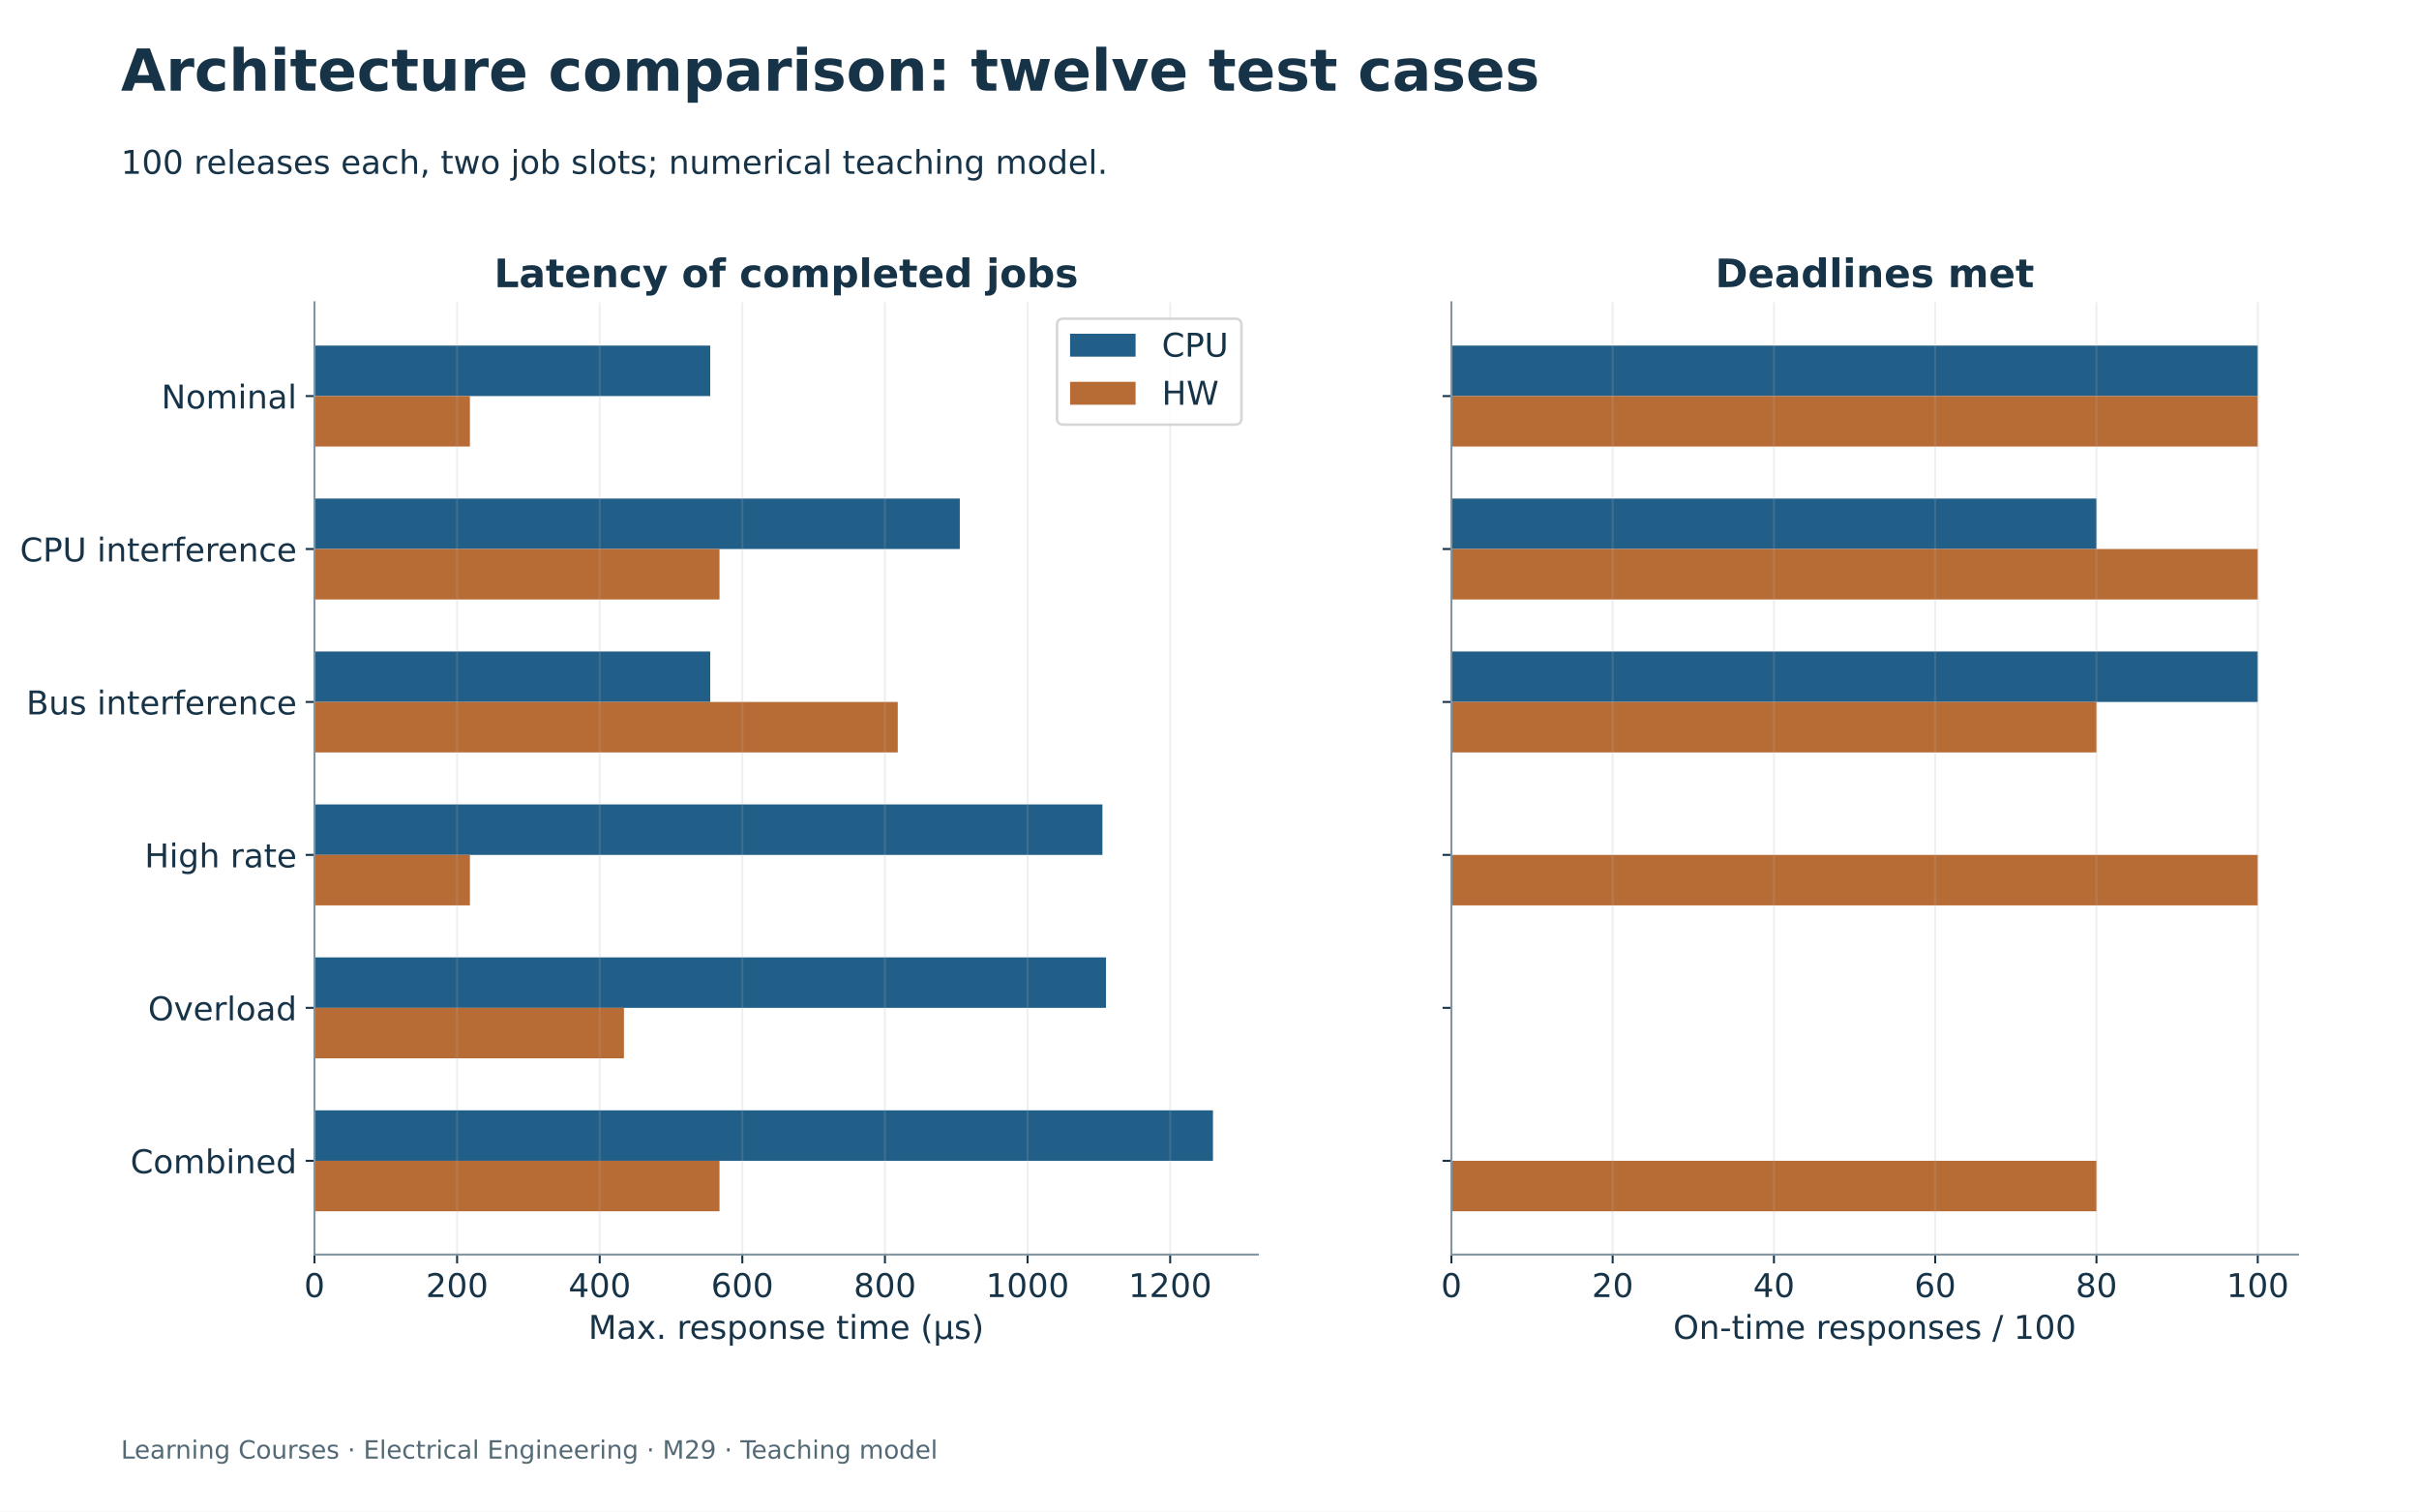
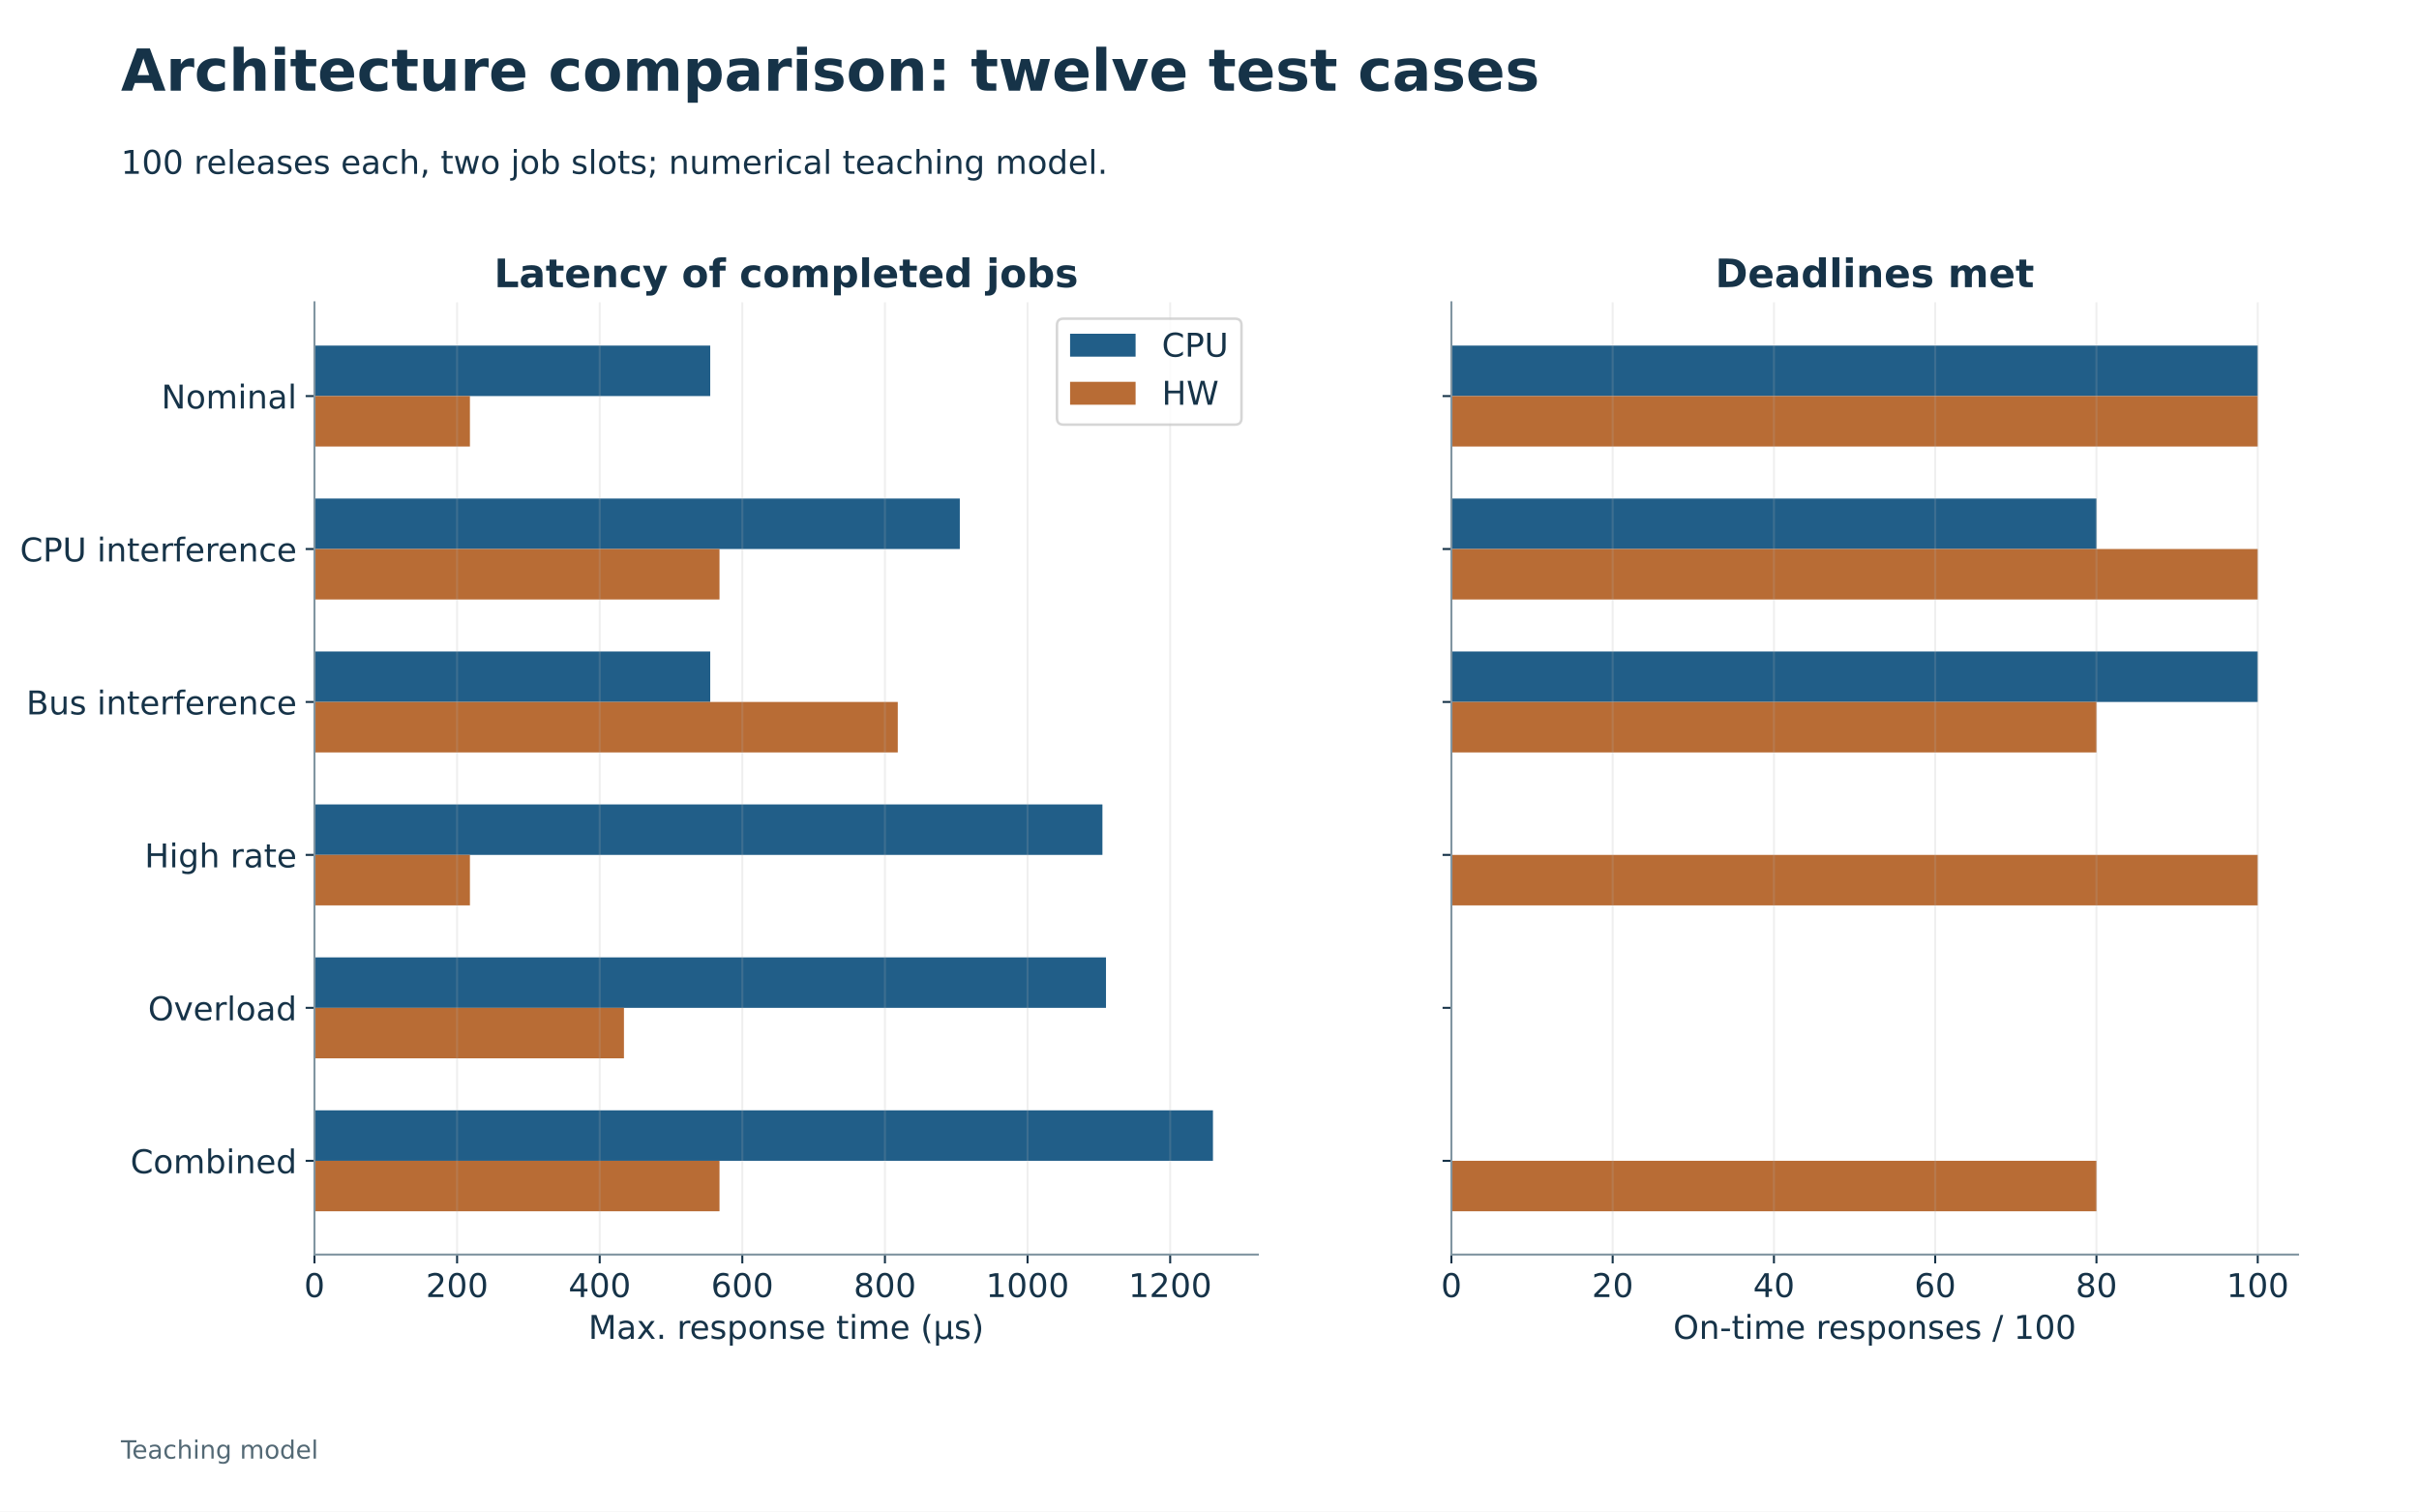
<svg xmlns="http://www.w3.org/2000/svg" xmlns:xlink="http://www.w3.org/1999/xlink" width="960" height="600" viewBox="0 0 960 600" version="1.1">
  <defs>
    <style type="text/css">*{stroke-linejoin: round; stroke-linecap: butt}</style>
  </defs>
  <g id="figure_1">
    <g id="patch_1">
      <path d="M 0 600  L 960 600  L 960 0  L 0 0  z " style="fill: #ffffff" />
    </g>
    <g id="axes_1">
      <g id="patch_2">
        <path d="M 124.8 498  L 499.2 498  L 499.2 120  L 124.8 120  z " style="fill: #ffffff" />
      </g>
      <g id="patch_3">
        <path d="M 124.8 137.182  L 281.861 137.182  L 281.861 157.217  L 124.8 157.217  z " clip-path="url(#p911b8f2e6b)" style="fill: #215e88" />
      </g>
      <g id="patch_4">
        <path d="M 124.8 197.895  L 380.909 197.895  L 380.909 217.93  L 124.8 217.93  z " clip-path="url(#p911b8f2e6b)" style="fill: #215e88" />
      </g>
      <g id="patch_5">
        <path d="M 124.8 258.608  L 281.861 258.608  L 281.861 278.643  L 124.8 278.643  z " clip-path="url(#p911b8f2e6b)" style="fill: #215e88" />
      </g>
      <g id="patch_6">
        <path d="M 124.8 319.321  L 437.507 319.321  L 437.507 339.357  L 124.8 339.357  z " clip-path="url(#p911b8f2e6b)" style="fill: #215e88" />
      </g>
      <g id="patch_7">
        <path d="M 124.8 380.034  L 438.922 380.034  L 438.922 400.07  L 124.8 400.07  z " clip-path="url(#p911b8f2e6b)" style="fill: #215e88" />
      </g>
      <g id="patch_8">
        <path d="M 124.8 440.747  L 481.371 440.747  L 481.371 460.783  L 124.8 460.783  z " clip-path="url(#p911b8f2e6b)" style="fill: #215e88" />
      </g>
      <g id="patch_9">
        <path d="M 124.8 157.217  L 186.493 157.217  L 186.493 177.252  L 124.8 177.252  z " clip-path="url(#p911b8f2e6b)" style="fill: #b86c35" />
      </g>
      <g id="patch_10">
        <path d="M 124.8 217.93  L 285.54 217.93  L 285.54 237.966  L 124.8 237.966  z " clip-path="url(#p911b8f2e6b)" style="fill: #b86c35" />
      </g>
      <g id="patch_11">
        <path d="M 124.8 278.643  L 356.288 278.643  L 356.288 298.679  L 124.8 298.679  z " clip-path="url(#p911b8f2e6b)" style="fill: #b86c35" />
      </g>
      <g id="patch_12">
        <path d="M 124.8 339.357  L 186.493 339.357  L 186.493 359.392  L 124.8 359.392  z " clip-path="url(#p911b8f2e6b)" style="fill: #b86c35" />
      </g>
      <g id="patch_13">
        <path d="M 124.8 400.07  L 247.619 400.07  L 247.619 420.105  L 124.8 420.105  z " clip-path="url(#p911b8f2e6b)" style="fill: #b86c35" />
      </g>
      <g id="patch_14">
        <path d="M 124.8 460.783  L 285.54 460.783  L 285.54 480.818  L 124.8 480.818  z " clip-path="url(#p911b8f2e6b)" style="fill: #b86c35" />
      </g>
      <g id="matplotlib.axis_1">
        <g id="xtick_1">
          <g id="line2d_1">
            <path d="M 124.8 498  L 124.8 120  " clip-path="url(#p911b8f2e6b)" style="fill: none; stroke: #b0b0b0; stroke-opacity: 0.2; stroke-width: 0.8; stroke-linecap: square" />
          </g>
          <g id="line2d_2">
            <defs>
              <path id="m63069c33ab" d="M 0 0  L 0 3.5  " style="stroke: #163348; stroke-width: 0.8" />
            </defs>
            <g>
              <use xlink:href="#m63069c33ab" x="124.8" y="498" style="fill: #163348; stroke: #163348; stroke-width: 0.8" />
            </g>
          </g>
          <g id="text_1">
            <text style="font-size: 13px; font-family: 'DejaVu Sans'; text-anchor: middle; fill: #163348" x="124.8" y="514.878" transform="rotate(-0 124.8 514.8779)">0</text>
          </g>
        </g>
        <g id="xtick_2">
          <g id="line2d_3">
            <path d="M 181.399 498  L 181.399 120  " clip-path="url(#p911b8f2e6b)" style="fill: none; stroke: #b0b0b0; stroke-opacity: 0.2; stroke-width: 0.8; stroke-linecap: square" />
          </g>
          <g id="line2d_4">
            <g>
              <use xlink:href="#m63069c33ab" x="181.399" y="498" style="fill: #163348; stroke: #163348; stroke-width: 0.8" />
            </g>
          </g>
          <g id="text_2">
            <text style="font-size: 13px; font-family: 'DejaVu Sans'; text-anchor: middle; fill: #163348" x="181.399" y="514.878" transform="rotate(-0 181.3986 514.8779)">200</text>
          </g>
        </g>
        <g id="xtick_3">
          <g id="line2d_5">
            <path d="M 237.997 498  L 237.997 120  " clip-path="url(#p911b8f2e6b)" style="fill: none; stroke: #b0b0b0; stroke-opacity: 0.2; stroke-width: 0.8; stroke-linecap: square" />
          </g>
          <g id="line2d_6">
            <g>
              <use xlink:href="#m63069c33ab" x="237.997" y="498" style="fill: #163348; stroke: #163348; stroke-width: 0.8" />
            </g>
          </g>
          <g id="text_3">
            <text style="font-size: 13px; font-family: 'DejaVu Sans'; text-anchor: middle; fill: #163348" x="237.997" y="514.878" transform="rotate(-0 237.9973 514.8779)">400</text>
          </g>
        </g>
        <g id="xtick_4">
          <g id="line2d_7">
            <path d="M 294.596 498  L 294.596 120  " clip-path="url(#p911b8f2e6b)" style="fill: none; stroke: #b0b0b0; stroke-opacity: 0.2; stroke-width: 0.8; stroke-linecap: square" />
          </g>
          <g id="line2d_8">
            <g>
              <use xlink:href="#m63069c33ab" x="294.596" y="498" style="fill: #163348; stroke: #163348; stroke-width: 0.8" />
            </g>
          </g>
          <g id="text_4">
            <text style="font-size: 13px; font-family: 'DejaVu Sans'; text-anchor: middle; fill: #163348" x="294.596" y="514.878" transform="rotate(-0 294.5959 514.8779)">600</text>
          </g>
        </g>
        <g id="xtick_5">
          <g id="line2d_9">
            <path d="M 351.195 498  L 351.195 120  " clip-path="url(#p911b8f2e6b)" style="fill: none; stroke: #b0b0b0; stroke-opacity: 0.2; stroke-width: 0.8; stroke-linecap: square" />
          </g>
          <g id="line2d_10">
            <g>
              <use xlink:href="#m63069c33ab" x="351.195" y="498" style="fill: #163348; stroke: #163348; stroke-width: 0.8" />
            </g>
          </g>
          <g id="text_5">
            <text style="font-size: 13px; font-family: 'DejaVu Sans'; text-anchor: middle; fill: #163348" x="351.195" y="514.878" transform="rotate(-0 351.1945 514.8779)">800</text>
          </g>
        </g>
        <g id="xtick_6">
          <g id="line2d_11">
            <path d="M 407.793 498  L 407.793 120  " clip-path="url(#p911b8f2e6b)" style="fill: none; stroke: #b0b0b0; stroke-opacity: 0.2; stroke-width: 0.8; stroke-linecap: square" />
          </g>
          <g id="line2d_12">
            <g>
              <use xlink:href="#m63069c33ab" x="407.793" y="498" style="fill: #163348; stroke: #163348; stroke-width: 0.8" />
            </g>
          </g>
          <g id="text_6">
            <text style="font-size: 13px; font-family: 'DejaVu Sans'; text-anchor: middle; fill: #163348" x="407.793" y="514.878" transform="rotate(-0 407.7932 514.8779)">1000</text>
          </g>
        </g>
        <g id="xtick_7">
          <g id="line2d_13">
            <path d="M 464.392 498  L 464.392 120  " clip-path="url(#p911b8f2e6b)" style="fill: none; stroke: #b0b0b0; stroke-opacity: 0.2; stroke-width: 0.8; stroke-linecap: square" />
          </g>
          <g id="line2d_14">
            <g>
              <use xlink:href="#m63069c33ab" x="464.392" y="498" style="fill: #163348; stroke: #163348; stroke-width: 0.8" />
            </g>
          </g>
          <g id="text_7">
            <text style="font-size: 13px; font-family: 'DejaVu Sans'; text-anchor: middle; fill: #163348" x="464.392" y="514.878" transform="rotate(-0 464.3918 514.8779)">1200</text>
          </g>
        </g>
        <g id="text_8">
          <text style="font-size: 13px; font-family: 'DejaVu Sans'; text-anchor: middle; fill: #163348" x="312" y="531.46" transform="rotate(-0 312 531.4595)">Max. response time (µs)</text>
        </g>
      </g>
      <g id="matplotlib.axis_2">
        <g id="ytick_1">
          <g id="line2d_15">
            <defs>
              <path id="m01a92cd0ad" d="M 0 0  L -3.5 0  " style="stroke: #163348; stroke-width: 0.8" />
            </defs>
            <g>
              <use xlink:href="#m01a92cd0ad" x="124.8" y="157.217" style="fill: #163348; stroke: #163348; stroke-width: 0.8" />
            </g>
          </g>
          <g id="text_9">
            <text style="font-size: 13px; font-family: 'DejaVu Sans'; text-anchor: end; fill: #163348" x="117.8" y="162.156" transform="rotate(-0 117.8 162.1561)">Nominal</text>
          </g>
        </g>
        <g id="ytick_2">
          <g id="line2d_16">
            <g>
              <use xlink:href="#m01a92cd0ad" x="124.8" y="217.93" style="fill: #163348; stroke: #163348; stroke-width: 0.8" />
            </g>
          </g>
          <g id="text_10">
            <text style="font-size: 13px; font-family: 'DejaVu Sans'; text-anchor: end; fill: #163348" x="117.8" y="222.869" transform="rotate(-0 117.8 222.8693)">CPU interference</text>
          </g>
        </g>
        <g id="ytick_3">
          <g id="line2d_17">
            <g>
              <use xlink:href="#m01a92cd0ad" x="124.8" y="278.643" style="fill: #163348; stroke: #163348; stroke-width: 0.8" />
            </g>
          </g>
          <g id="text_11">
            <text style="font-size: 13px; font-family: 'DejaVu Sans'; text-anchor: end; fill: #163348" x="117.8" y="283.582" transform="rotate(-0 117.8 283.5824)">Bus interference</text>
          </g>
        </g>
        <g id="ytick_4">
          <g id="line2d_18">
            <g>
              <use xlink:href="#m01a92cd0ad" x="124.8" y="339.357" style="fill: #163348; stroke: #163348; stroke-width: 0.8" />
            </g>
          </g>
          <g id="text_12">
            <text style="font-size: 13px; font-family: 'DejaVu Sans'; text-anchor: end; fill: #163348" x="117.8" y="344.296" transform="rotate(-0 117.8 344.2955)">High rate</text>
          </g>
        </g>
        <g id="ytick_5">
          <g id="line2d_19">
            <g>
              <use xlink:href="#m01a92cd0ad" x="124.8" y="400.07" style="fill: #163348; stroke: #163348; stroke-width: 0.8" />
            </g>
          </g>
          <g id="text_13">
            <text style="font-size: 13px; font-family: 'DejaVu Sans'; text-anchor: end; fill: #163348" x="117.8" y="405.009" transform="rotate(-0 117.8 405.0087)">Overload</text>
          </g>
        </g>
        <g id="ytick_6">
          <g id="line2d_20">
            <g>
              <use xlink:href="#m01a92cd0ad" x="124.8" y="460.783" style="fill: #163348; stroke: #163348; stroke-width: 0.8" />
            </g>
          </g>
          <g id="text_14">
            <text style="font-size: 13px; font-family: 'DejaVu Sans'; text-anchor: end; fill: #163348" x="117.8" y="465.722" transform="rotate(-0 117.8 465.7218)">Combined</text>
          </g>
        </g>
      </g>
      <g id="patch_15">
        <path d="M 124.8 498  L 124.8 120  " style="fill: none; stroke: #8095a1; stroke-width: 0.8; stroke-linejoin: miter; stroke-linecap: square" />
      </g>
      <g id="patch_16">
        <path d="M 124.8 498  L 499.2 498  " style="fill: none; stroke: #8095a1; stroke-width: 0.8; stroke-linejoin: miter; stroke-linecap: square" />
      </g>
      <g id="text_15">
        <text style="font-weight: 700; font-size: 15.6px; font-family: 'DejaVu Sans'; text-anchor: middle; fill: #163348" x="312" y="114" transform="rotate(-0 312 114)">Latency of completed jobs</text>
      </g>
      <g id="legend_1">
        <g id="patch_17">
          <path d="M 422.069 168.563  L 490.1 168.563  Q 492.7 168.563 492.7 165.963  L 492.7 129.1  Q 492.7 126.5 490.1 126.5  L 422.069 126.5  Q 419.469 126.5 419.469 129.1  L 419.469 165.963  Q 419.469 168.563 422.069 168.563  z " style="fill: #ffffff; opacity: 0.8; stroke: #cccccc; stroke-linejoin: miter" />
        </g>
        <g id="patch_18">
          <path d="M 424.669 141.578  L 450.669 141.578  L 450.669 132.478  L 424.669 132.478  z " style="fill: #215e88" />
        </g>
        <g id="text_16">
          <text style="font-size: 13px; font-family: 'DejaVu Sans'; text-anchor: start; fill: #163348" x="461.069" y="141.578" transform="rotate(-0 461.0694 141.578)">CPU</text>
        </g>
        <g id="patch_19">
          <path d="M 424.669 160.66  L 450.669 160.66  L 450.669 151.56  L 424.669 151.56  z " style="fill: #b86c35" />
        </g>
        <g id="text_17">
          <text style="font-size: 13px; font-family: 'DejaVu Sans'; text-anchor: start; fill: #163348" x="461.069" y="160.66" transform="rotate(-0 461.0694 160.6595)">HW</text>
        </g>
      </g>
    </g>
    <g id="axes_2">
      <g id="patch_20">
        <path d="M 576 498  L 912 498  L 912 120  L 576 120  z " style="fill: #ffffff" />
      </g>
      <g id="patch_21">
        <path d="M 576 137.182  L 896 137.182  L 896 157.217  L 576 157.217  z " clip-path="url(#p6565fefff2)" style="fill: #215e88" />
      </g>
      <g id="patch_22">
        <path d="M 576 197.895  L 832 197.895  L 832 217.93  L 576 217.93  z " clip-path="url(#p6565fefff2)" style="fill: #215e88" />
      </g>
      <g id="patch_23">
        <path d="M 576 258.608  L 896 258.608  L 896 278.643  L 576 278.643  z " clip-path="url(#p6565fefff2)" style="fill: #215e88" />
      </g>
      <g id="patch_24">
        <path d="M 576 319.321  L 576 319.321  L 576 339.357  L 576 339.357  z " clip-path="url(#p6565fefff2)" style="fill: #215e88" />
      </g>
      <g id="patch_25">
        <path d="M 576 380.034  L 576 380.034  L 576 400.07  L 576 400.07  z " clip-path="url(#p6565fefff2)" style="fill: #215e88" />
      </g>
      <g id="patch_26">
        <path d="M 576 440.747  L 576 440.747  L 576 460.783  L 576 460.783  z " clip-path="url(#p6565fefff2)" style="fill: #215e88" />
      </g>
      <g id="patch_27">
        <path d="M 576 157.217  L 896 157.217  L 896 177.252  L 576 177.252  z " clip-path="url(#p6565fefff2)" style="fill: #b86c35" />
      </g>
      <g id="patch_28">
        <path d="M 576 217.93  L 896 217.93  L 896 237.966  L 576 237.966  z " clip-path="url(#p6565fefff2)" style="fill: #b86c35" />
      </g>
      <g id="patch_29">
        <path d="M 576 278.643  L 832 278.643  L 832 298.679  L 576 298.679  z " clip-path="url(#p6565fefff2)" style="fill: #b86c35" />
      </g>
      <g id="patch_30">
        <path d="M 576 339.357  L 896 339.357  L 896 359.392  L 576 359.392  z " clip-path="url(#p6565fefff2)" style="fill: #b86c35" />
      </g>
      <g id="patch_31">
        <path d="M 576 400.07  L 576 400.07  L 576 420.105  L 576 420.105  z " clip-path="url(#p6565fefff2)" style="fill: #b86c35" />
      </g>
      <g id="patch_32">
        <path d="M 576 460.783  L 832 460.783  L 832 480.818  L 576 480.818  z " clip-path="url(#p6565fefff2)" style="fill: #b86c35" />
      </g>
      <g id="matplotlib.axis_3">
        <g id="xtick_8">
          <g id="line2d_21">
            <path d="M 576 498  L 576 120  " clip-path="url(#p6565fefff2)" style="fill: none; stroke: #b0b0b0; stroke-opacity: 0.2; stroke-width: 0.8; stroke-linecap: square" />
          </g>
          <g id="line2d_22">
            <g>
              <use xlink:href="#m63069c33ab" x="576" y="498" style="fill: #163348; stroke: #163348; stroke-width: 0.8" />
            </g>
          </g>
          <g id="text_18">
            <text style="font-size: 13px; font-family: 'DejaVu Sans'; text-anchor: middle; fill: #163348" x="576" y="514.878" transform="rotate(-0 576 514.8779)">0</text>
          </g>
        </g>
        <g id="xtick_9">
          <g id="line2d_23">
            <path d="M 640 498  L 640 120  " clip-path="url(#p6565fefff2)" style="fill: none; stroke: #b0b0b0; stroke-opacity: 0.2; stroke-width: 0.8; stroke-linecap: square" />
          </g>
          <g id="line2d_24">
            <g>
              <use xlink:href="#m63069c33ab" x="640" y="498" style="fill: #163348; stroke: #163348; stroke-width: 0.8" />
            </g>
          </g>
          <g id="text_19">
            <text style="font-size: 13px; font-family: 'DejaVu Sans'; text-anchor: middle; fill: #163348" x="640" y="514.878" transform="rotate(-0 640 514.8779)">20</text>
          </g>
        </g>
        <g id="xtick_10">
          <g id="line2d_25">
            <path d="M 704 498  L 704 120  " clip-path="url(#p6565fefff2)" style="fill: none; stroke: #b0b0b0; stroke-opacity: 0.2; stroke-width: 0.8; stroke-linecap: square" />
          </g>
          <g id="line2d_26">
            <g>
              <use xlink:href="#m63069c33ab" x="704" y="498" style="fill: #163348; stroke: #163348; stroke-width: 0.8" />
            </g>
          </g>
          <g id="text_20">
            <text style="font-size: 13px; font-family: 'DejaVu Sans'; text-anchor: middle; fill: #163348" x="704" y="514.878" transform="rotate(-0 704 514.8779)">40</text>
          </g>
        </g>
        <g id="xtick_11">
          <g id="line2d_27">
            <path d="M 768 498  L 768 120  " clip-path="url(#p6565fefff2)" style="fill: none; stroke: #b0b0b0; stroke-opacity: 0.2; stroke-width: 0.8; stroke-linecap: square" />
          </g>
          <g id="line2d_28">
            <g>
              <use xlink:href="#m63069c33ab" x="768" y="498" style="fill: #163348; stroke: #163348; stroke-width: 0.8" />
            </g>
          </g>
          <g id="text_21">
            <text style="font-size: 13px; font-family: 'DejaVu Sans'; text-anchor: middle; fill: #163348" x="768" y="514.878" transform="rotate(-0 768 514.8779)">60</text>
          </g>
        </g>
        <g id="xtick_12">
          <g id="line2d_29">
            <path d="M 832 498  L 832 120  " clip-path="url(#p6565fefff2)" style="fill: none; stroke: #b0b0b0; stroke-opacity: 0.2; stroke-width: 0.8; stroke-linecap: square" />
          </g>
          <g id="line2d_30">
            <g>
              <use xlink:href="#m63069c33ab" x="832" y="498" style="fill: #163348; stroke: #163348; stroke-width: 0.8" />
            </g>
          </g>
          <g id="text_22">
            <text style="font-size: 13px; font-family: 'DejaVu Sans'; text-anchor: middle; fill: #163348" x="832" y="514.878" transform="rotate(-0 832 514.8779)">80</text>
          </g>
        </g>
        <g id="xtick_13">
          <g id="line2d_31">
            <path d="M 896 498  L 896 120  " clip-path="url(#p6565fefff2)" style="fill: none; stroke: #b0b0b0; stroke-opacity: 0.2; stroke-width: 0.8; stroke-linecap: square" />
          </g>
          <g id="line2d_32">
            <g>
              <use xlink:href="#m63069c33ab" x="896" y="498" style="fill: #163348; stroke: #163348; stroke-width: 0.8" />
            </g>
          </g>
          <g id="text_23">
            <text style="font-size: 13px; font-family: 'DejaVu Sans'; text-anchor: middle; fill: #163348" x="896" y="514.878" transform="rotate(-0 896 514.8779)">100</text>
          </g>
        </g>
        <g id="text_24">
          <text style="font-size: 13px; font-family: 'DejaVu Sans'; text-anchor: middle; fill: #163348" x="744" y="531.46" transform="rotate(-0 744 531.4595)">On-time responses / 100</text>
        </g>
      </g>
      <g id="matplotlib.axis_4">
        <g id="ytick_7">
          <g id="line2d_33">
            <g>
              <use xlink:href="#m01a92cd0ad" x="576" y="157.217" style="fill: #163348; stroke: #163348; stroke-width: 0.8" />
            </g>
          </g>
        </g>
        <g id="ytick_8">
          <g id="line2d_34">
            <g>
              <use xlink:href="#m01a92cd0ad" x="576" y="217.93" style="fill: #163348; stroke: #163348; stroke-width: 0.8" />
            </g>
          </g>
        </g>
        <g id="ytick_9">
          <g id="line2d_35">
            <g>
              <use xlink:href="#m01a92cd0ad" x="576" y="278.643" style="fill: #163348; stroke: #163348; stroke-width: 0.8" />
            </g>
          </g>
        </g>
        <g id="ytick_10">
          <g id="line2d_36">
            <g>
              <use xlink:href="#m01a92cd0ad" x="576" y="339.357" style="fill: #163348; stroke: #163348; stroke-width: 0.8" />
            </g>
          </g>
        </g>
        <g id="ytick_11">
          <g id="line2d_37">
            <g>
              <use xlink:href="#m01a92cd0ad" x="576" y="400.07" style="fill: #163348; stroke: #163348; stroke-width: 0.8" />
            </g>
          </g>
        </g>
        <g id="ytick_12">
          <g id="line2d_38">
            <g>
              <use xlink:href="#m01a92cd0ad" x="576" y="460.783" style="fill: #163348; stroke: #163348; stroke-width: 0.8" />
            </g>
          </g>
        </g>
      </g>
      <g id="patch_33">
        <path d="M 576 498  L 576 120  " style="fill: none; stroke: #8095a1; stroke-width: 0.8; stroke-linejoin: miter; stroke-linecap: square" />
      </g>
      <g id="patch_34">
        <path d="M 576 498  L 912 498  " style="fill: none; stroke: #8095a1; stroke-width: 0.8; stroke-linejoin: miter; stroke-linecap: square" />
      </g>
      <g id="text_25">
        <text style="font-weight: 700; font-size: 15.6px; font-family: 'DejaVu Sans'; text-anchor: middle; fill: #163348" x="744" y="114" transform="rotate(-0 744 114)">Deadlines met</text>
      </g>
    </g>
    <g id="text_26">
      <text style="font-weight: 700; font-size: 23px; font-family: 'DejaVu Sans'; text-anchor: start; fill: #163348" x="48" y="36" transform="rotate(-0 48 36)">Architecture comparison: twelve test cases</text>
    </g>
    <g id="text_27">
      <text style="font-size: 13px; font-family: 'DejaVu Sans'; text-anchor: start; fill: #163348" x="48" y="69" transform="rotate(-0 48 69)">100 releases each, two job slots; numerical teaching model.</text>
    </g>
    <g id="text_28">
-       <text style="font-size: 10px; font-family: 'DejaVu Sans'; text-anchor: start; fill: #536975" x="48" y="579" transform="rotate(-0 48 579)">Learning Courses · Electrical Engineering · M29 · Teaching model</text>
+       <text style="font-size: 10px; font-family: 'DejaVu Sans'; text-anchor: start; fill: #536975" x="48" y="579" transform="rotate(-0 48 579)">Teaching model</text>
    </g>
  </g>
  <defs>
    <clipPath id="p911b8f2e6b">
      <rect x="124.8" y="120" width="374.4" height="378" />
    </clipPath>
    <clipPath id="p6565fefff2">
      <rect x="576" y="120" width="336" height="378" />
    </clipPath>
  </defs>
</svg>
